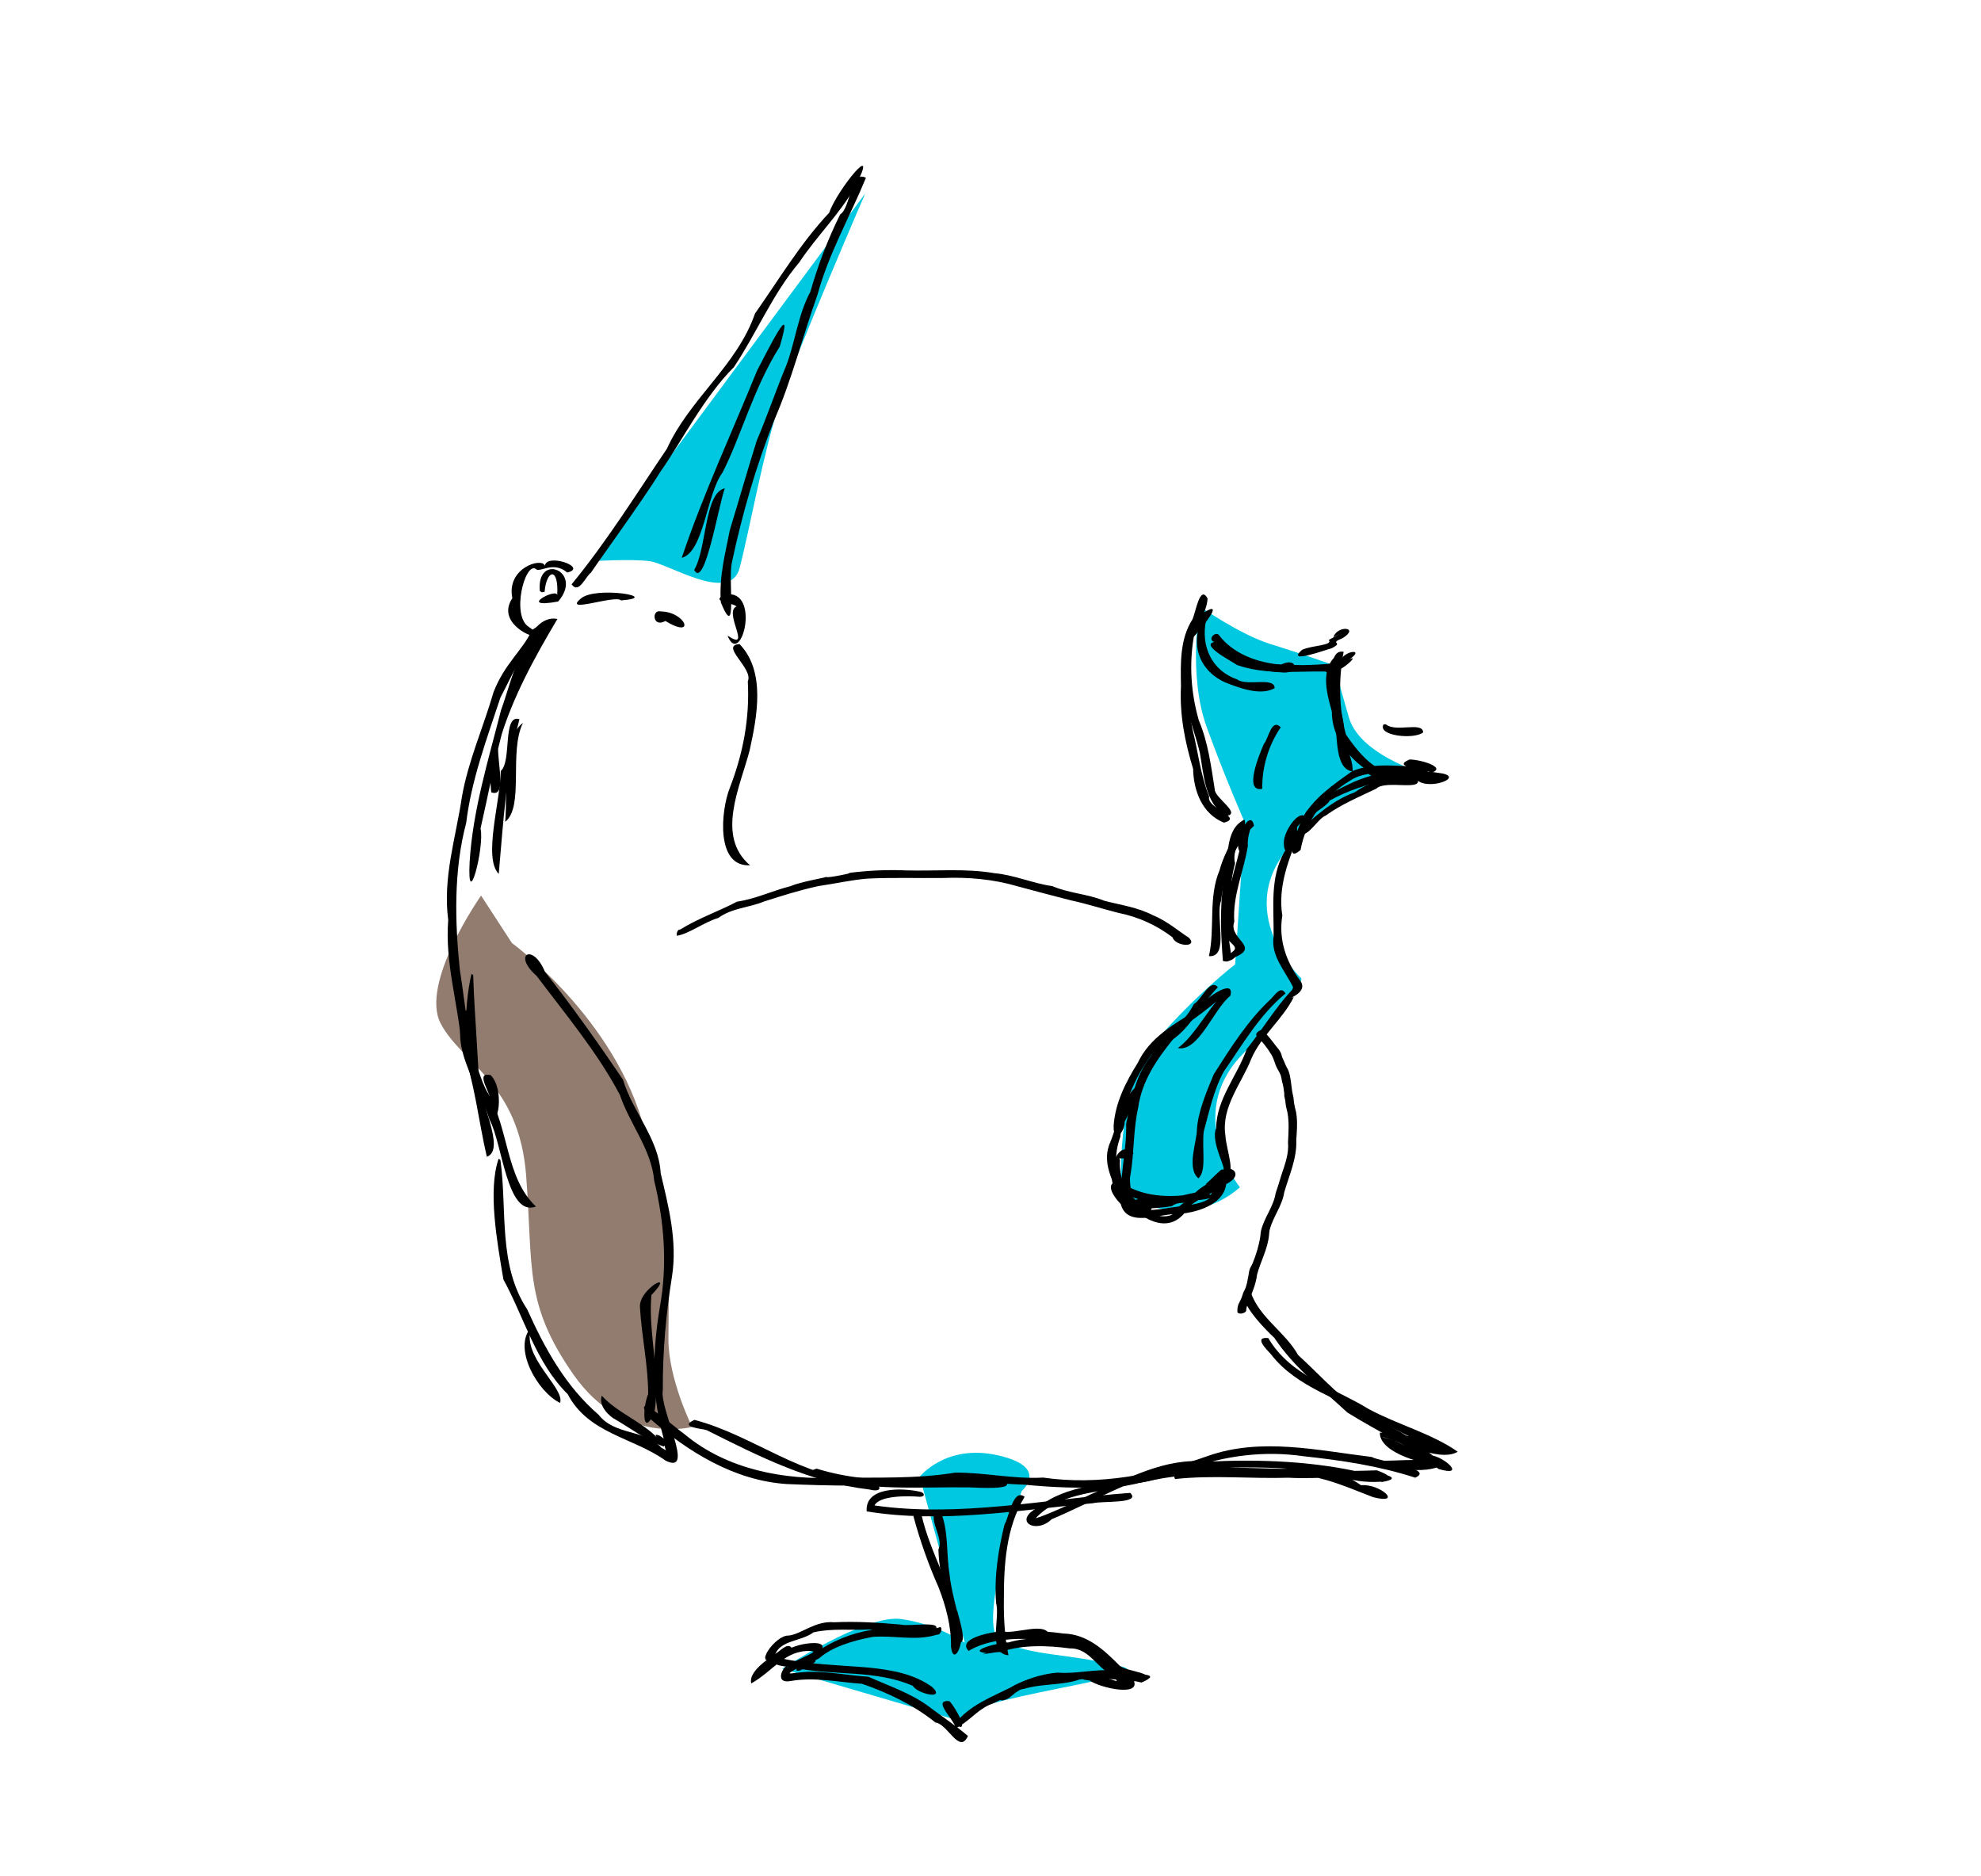
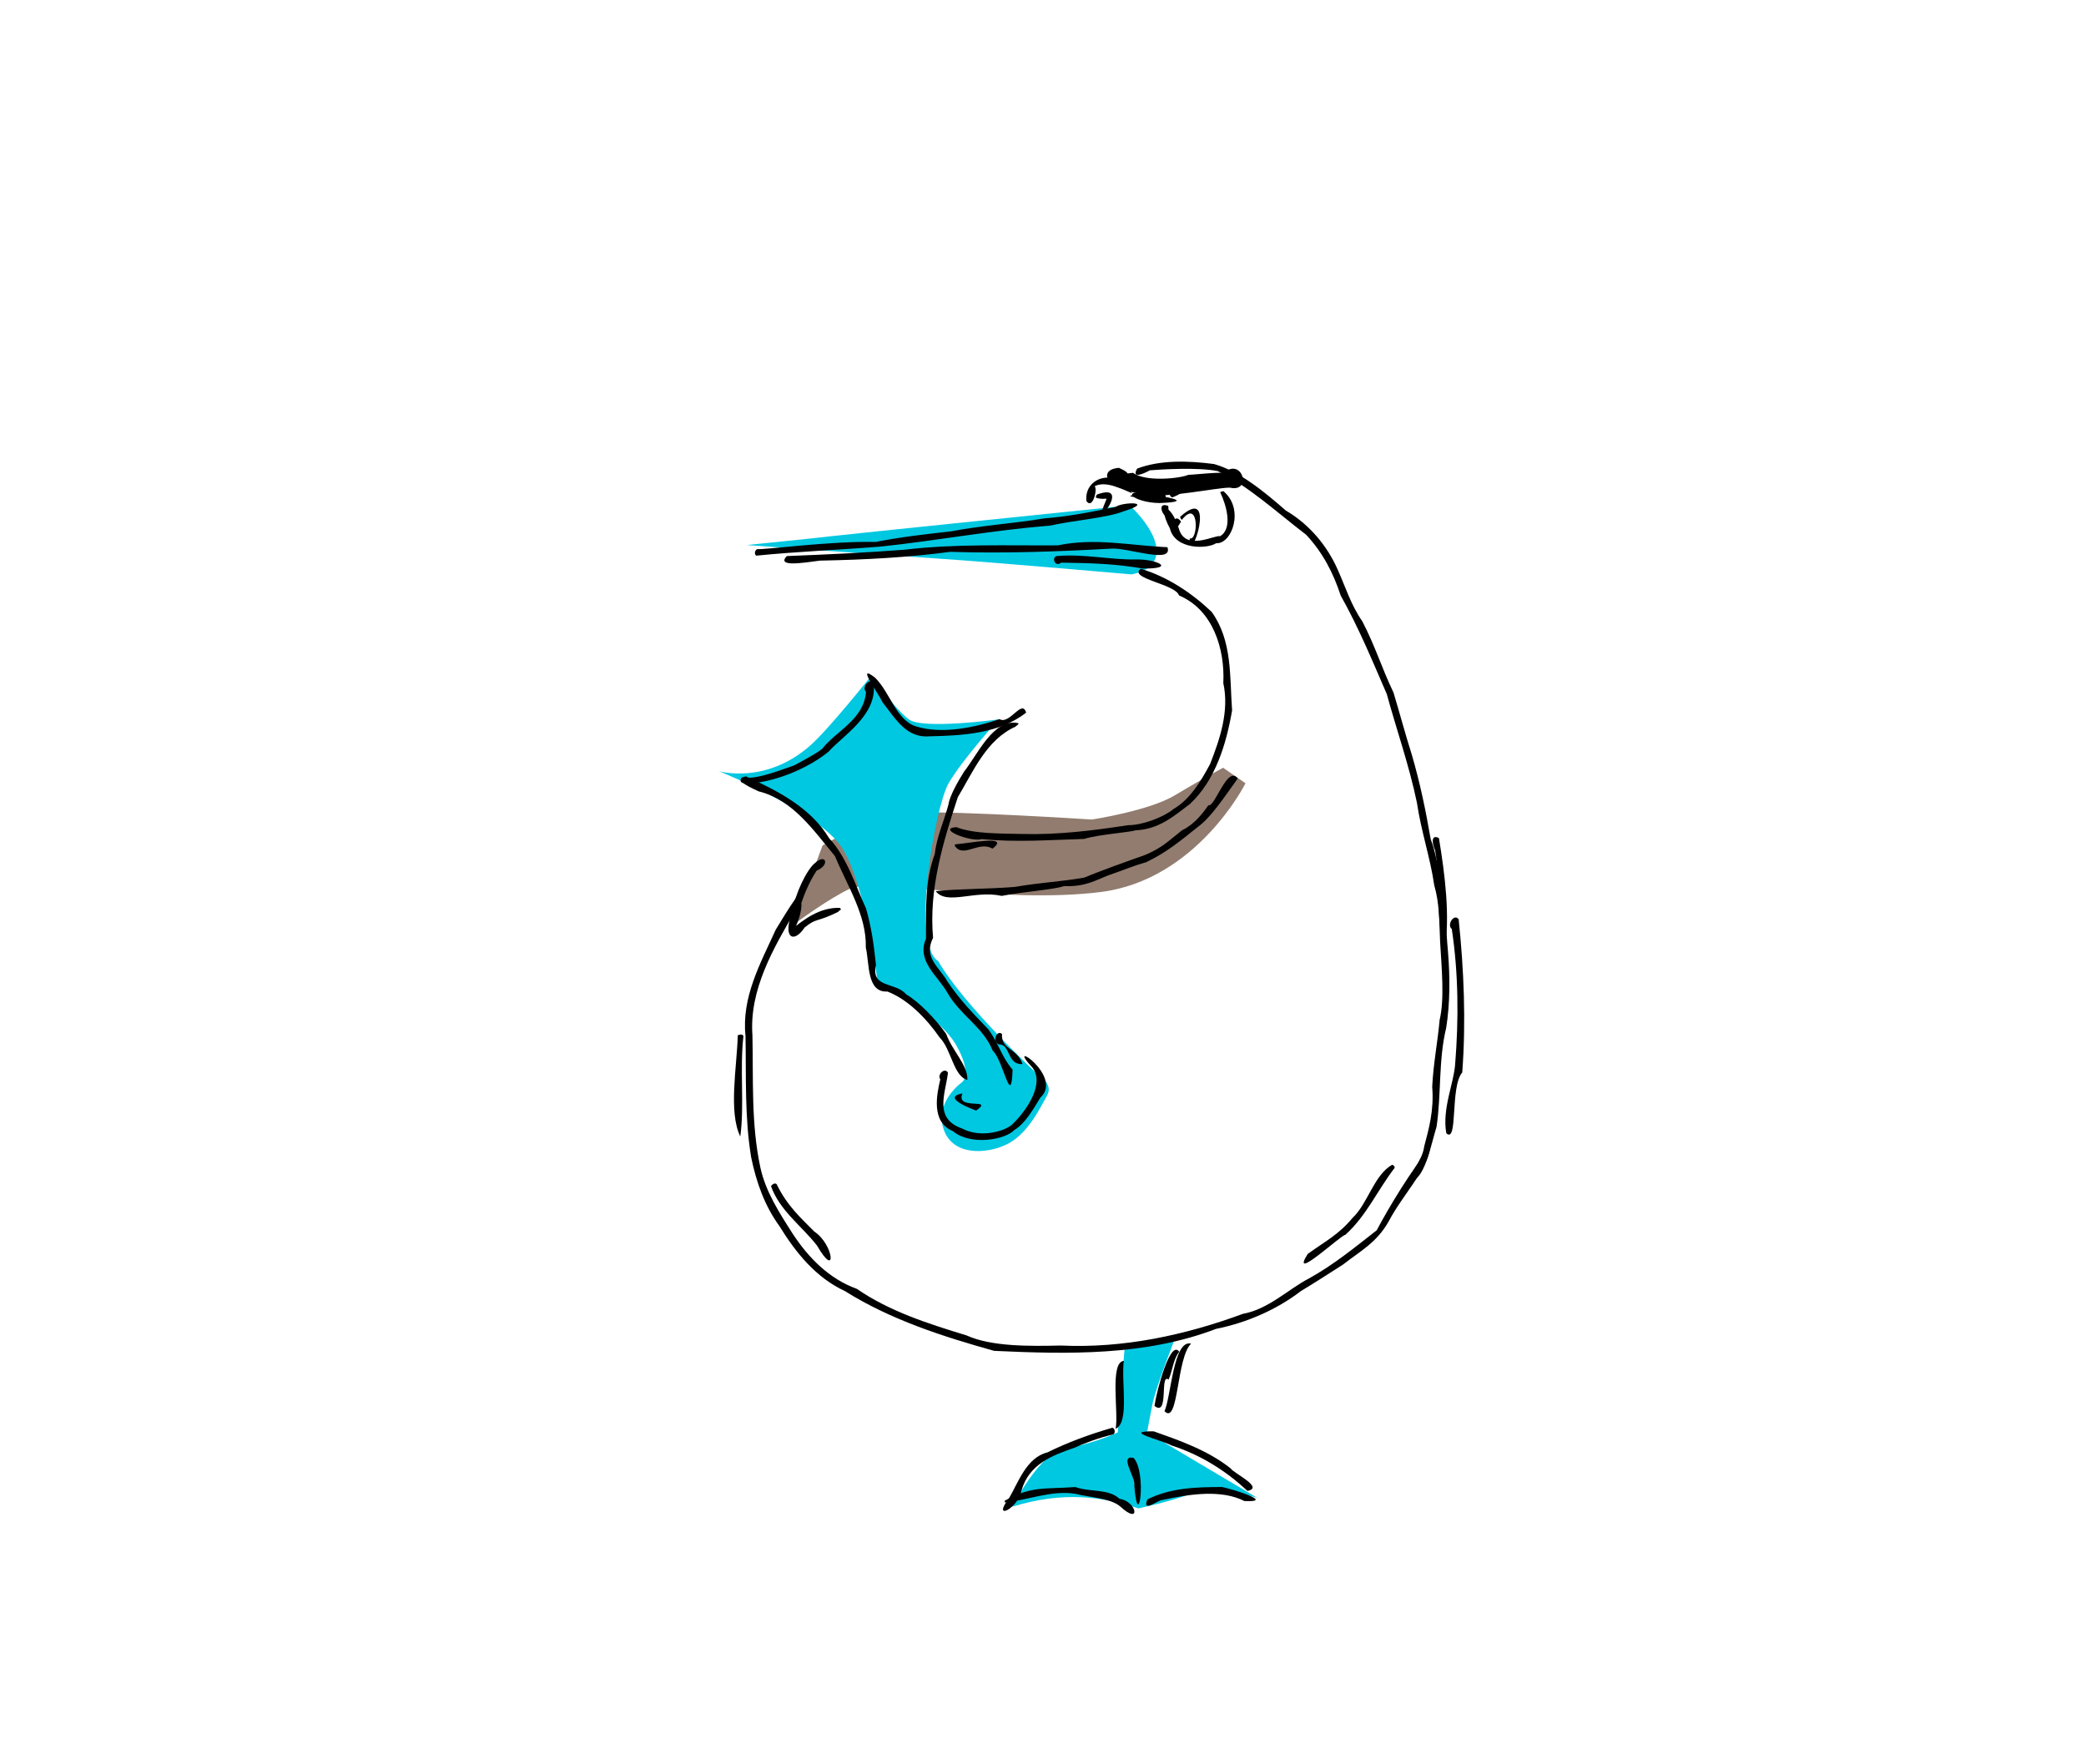
- <svg xmlns="http://www.w3.org/2000/svg" viewBox="0 0 198.438 187.854" height="710" width="750">
-   <g stroke-width="1.267">
-     <path d="M51.277 94.443s10.452 7.601 13.303 18.765c2.85 11.165 2.375 16.866 2.375 20.904s2.375 8.79 2.375 8.79-6.888 1.9-11.877-5.227c-4.988-7.126-4.038-10.69-4.75-19.953-.713-9.264-6.414-11.165-8.552-15.203s4.038-12.827 4.038-12.827z" fill="#917c6f" fill-rule="evenodd" />
-     <path d="M59.354 56.198L86.67 19.38s-6.889 15.915-8.551 20.903c-1.663 4.989-3.089 13.065-4.039 16.628-.95 3.563-7.126-.475-9.026-.713-1.9-.237-5.701 0-5.701 0zM124.203 118.91s-5.701-7.127.237-13.303c5.939-6.176 5.939-7.601 5.939-7.601s-7.364-6.889-.713-13.778c6.651-6.888 14.015-6.413 14.015-6.413s-7.364-1.9-8.552-5.939c-1.187-4.038-1.425-5.226-1.425-5.226s-3.325-1.187-6.413-2.138c-3.088-.95-7.127-3.8-7.127-3.8s-1.187 6.888.713 12.114c1.9 5.226 3.8 9.502 3.8 9.502l-.95 14.253s-4.038 3.088-8.076 7.838c-4.038 4.751-3.326 15.203-3.326 15.203s6.414 4.038 11.878-.713zM92.134 147.89s2.613-3.326 7.84-2.138c5.225 1.187 2.375 3.563 2.375 3.563s-4.625 13.721-2.138 14.965c3.325 1.663 6.203 1.173 12.114 2.613 4.41 1.074-16.444 3.129-16.152 5.463l-17.816-5.226s8.314-5.463 11.877-4.988c3.563.475 6.414 2.375 6.414 2.375z" fill="#00c8e1" fill-rule="evenodd" />
-     <g stroke-width=".487">
-       <path d="M122.601 82.387c-2.175-.867-3.044-3.192-3.086-5.387-.82-2.672-1.368-5.452-1.216-8.27-.036-2.284-.131-4.709 1.16-6.72.32-.733.741-3.474 1.503-2.081-.04 1.53-1.62 3.535-1.81 5.309.102 2.668-.23 5.347.338 7.97.492 1.927.767 4.438 1.633 6.564-.323 1.197 3.513 2.094 1.478 2.615z" />
-       <path d="M122.062 63.553c1.465 1.952 3.9 2.81 6.25 3.014 1.697-.87 1.952 1.001.051.77-2.516-.106-5.127-1.004-6.721-3.047-.697-.209.001-1.038.42-.737zM130.43 65.077c1.033-.464 3.126-.425 2.678-.99.523-.303 1.744-.922.458-.284.434-1.236 2.692-.983.917.112-1.486.593.25.326-1.098 1.011-.51.12-4.667 1.66-2.956.151zM134.593 65.28c-.516 2.7-.488 5.701.231 8.282 1.146 1.666 2.544 3.417 4.562 3.952 1.528 1.06-2.305.804-2.636-.514-2.196-1.519-3.827-4.116-3.206-6.88-.01-1.2-.673-5.199 1.05-4.84z" />
-       <path d="M122.663 81.746c-2-1.59-2.062-4.04-2.471-6.345-.67-2.85-2.056-5.6-1.649-8.617-.354-2.148.48-4.035 2.064-5.454 2.215-1.355-.362 1.702-1.02 2.438-.484 2.787-.28 5.679.505 8.395.923 2.178 1.22 4.55 1.586 6.859-.058.909 2.94 2.557.985 2.724z" />
-       <path d="M120.806 62.147c-.53 2.57.575 5.024 3.13 5.9.96.715 3.735-.301 3.747.869-1.388.797-3.51-.002-4.97-.58-2.122-.954-3.214-2.963-2.695-5.244-.157-.55.061-1.472.788-.945z" />
-       <path d="M121.918 64.26c2.05 2.249 5.166 2.32 7.987 2.34 1.196.071 4.524-.205 4.302-.22.148-1.194 2.695-1.552.967-.34 1.264-.686-1.432 1.925-2.407 1.21-2.945-.047-6.033.354-8.855-.65-.431-.329-4.105-2.197-1.994-2.34z" />
-       <path d="M134.366 65.818c-1.625 2.201.065 4.656.259 6.99-.29 1.449.933 2.861.867 4.448-1.777-.215-1.482-3.415-1.779-4.916-.544-2.131-1.793-5.128.23-6.76l.29.06.133.178zM102.637 149.905c-1.87 3.094-2.09 6.847-2.078 10.37-.039 1.837.135 4.07.462 5.5-2.154-.177-.814-3.689-1.24-5.233-.21-2.644.217-5.305.84-7.865.46-.7.835-3.675 2.016-2.772zM94.191 151.293c.865 2.044.573 4.246.929 6.384.077 1.184.942 4.521.753 3.58.186.861 1.36 4.222-.298 2.96-.476-3.02-1.461-5.947-1.576-9.033.63-1.184-1.337-3.354.003-4.007l.117.033zM93.46 163.471c-2.128-.093-4.267.173-6.37-.277-1.864.09-3.773-.136-5.598.284-1.35 1.005-3.676.737-3.94 2.635-2.185.965.11-2.404 1.447-2.309 1.308-.16 2.67-1.509 4.577-1.335 2.235-.107 4.448.038 6.665.233.881.241 4.725-.537 3.219.77z" />
-       <path d="M78.247 166.082c2.89.63 5.842.678 8.772.926 2.233.229 4.518.608 6.376 1.958 1.367 1.301-1.475.696-1.96-.13-3.741-1.643-7.982-.981-11.912-1.822-.556-.113-2.968-.19-1.276-.932zM95.104 170.37c.62.623 2.211 3.489.51 2.295 1.592-1.938 3.494-2.6 5.958-3.833-1.137.572 1.871-1.185 2.68-.669 1.221-.58 4.035-.392 4.006-.626 1.694-.323 3 1.127 4.747.876 1.77-.078-1.147 1-1.277-.478-1.805-.711-2.547-2.9-4.542-2.845-2.278-.305-4.794-.395-6.953.36-.6-.03-2.652.444-1.398.103-2.2-.19 1.452-1.125 2.173-1.061 2.245-.662 4.68-.372 6.972-.229 2.154.786 3.484 2.749 5.516 3.895 1.028 1.85-3.295.903-4.341.145-.827-.1-.885-.132-.266-.426-1.891 1.008-4.252.638-6.288 1.257-1.034.104-1.796.973-3.53 1.622-1.383.661-1.874 1.599-3.608 2.49 1.177-.123-2.502-3.085-.36-2.876zM69.56 142.2c5.894 1.528 10.872 5.935 17.151 6.077 1.255-.068 2.189 1.35.353.892-5.812-.67-11.105-3.34-16.26-5.933-.472-.178-2.881-.285-1.245-1.036z" />
-       <path d="M81.806 147.085c6.06 1.877 12.46.972 18.69 1.15 1.682 1.051-2.632.746-3.418.726-4.946-.067-10.009.401-14.82-1.007-.583.004-1.706-.538-.452-.87z" />
-       <path d="M92.169 149.904c-1.32-.109-4.07-.131-4.571.866 8.55 1.217 17.098-.633 25.616-1.258 1.16 1.113-2.882.797-3.704 1.031-7.529.698-15.145 2.053-22.694.822-.194-2.494 3.559-2.356 5.272-1.984.543.09.626.494.081.523z" />
-       <path d="M92.295 151.64c.861 3.958 3.23 7.44 3.717 11.489.84.93-.479 3.986-.75 1.803.041-2.024-.507-4.06-1.24-5.95a49.261 49.261 0 0 1-2.52-7.12c.1-.245.603-.497.793-.222zM93.875 163.706c-2.13.68-4.303.044-6.478.232-2.12.395-4.1 1.042-5.343 2.14-.915.445.24.061-1.011.753-.589.329-1.249.479-.496.334-2.056.766.726-1.506-.26-.626.558-.447 1.988-1.239 1.414-1.019 1.588-1.13 3.556-1.97 5.596-2.273 2.307-.365 4.64.436 6.899-.297.276.173-.007.834-.32.756z" />
-       <path d="M79.375 165.203c-1.477.352-2.79 2.863-3.61 2.752.225-.374-1.165.373-.034-.404 1.535-1.51 3.306-2.849 5.505-2.987 2.879-.202-.416 2.285-.858 2.2-2.06 1.208-1.446.774.547.668 2.046-.044 4.053.36 6.08.495 1.997.906 4.209 1.637 5.96 2.926 1.333 1.01 2.855 2.023 3.993 3.004-.843 1.9-2.05-1.234-3.248-1.342-2.161-1.745-4.727-2.973-7.362-3.883-2.379-.165-4.752-.7-7.139-.28-1.96.359-.383-2.081-.314-1.31.047-.638 3.487-1.658 2.341-1.69-2.616-.142-3.748 1.997-5.983 3.242-.3-1.17 1.63-2.42 2.664-3.134.362-.26 1.164-1.082 1.458-.257zM100.566 169.588c1.469-1.321 3.9-1.977 5.381-2.075 2.215.19 4.799-.68 6.735.054.84.182 4.049-.094 1.662.938-1.9-.363-3.662-1.34-4.772-2.986-1.81-1.096-4.055-1.455-6.176-1.344-2.435-.179-4.89.242-6.366 1.165-1.202-1.231 2.196-1.898 3.335-1.969 1.393.369 4.575-1.138 4.83.584-1.907.19-4.306-.06-6.372.438-2.164.646-1.552-.09.552-.722 2.309-.4 4.808-.42 7.137-.076 2.39.05 4.096 1.662 5.657 3.238.703.602 4.033.705 2.31 1.626-2.265-.253-4.22-.442-6.577-.263-2.245.112-4.754.045-6.547 1.623-.564.597-1.885.74-.789-.23zM141.764 147.989c-3.662-1.188-7.386-1.737-11.206-2.15-3.894-.566-7.833-.072-11.515 1.267-5.194 2.12-10.882 2.113-16.372 1.59-3.718-.118-7.48-.815-11.203-.055-4.217.218-8.463.167-12.68-.016-5.249-.352-9.882-3.233-13.737-6.594-2.117-3.213 2.576.954 3.54 1.62 4.26 3.537 9.93 4.579 15.33 4.347 3.929-.05 7.855.122 11.751-.513 2.947-.034 5.855.667 8.821.494 5.588.809 11.216-.285 16.484-2.16 5.336-1.887 11.012-.56 16.438.097.61.42 6.413 1.163 4.35 2.073zM121.998 98.875c-1.636 1.645-2.597 3.848-4.508 5.23-1.626 1.999-3.12 4.2-3.475 6.812-.502 2.221-.392 4.461-.768 6.705-.325 1.196.916 3.715-.9 2.578-.203-2.594.549-5.09.46-7.663.473-2.178.868-4.728 2.408-6.675 1.183-2.042 3.339-3.223 4.38-5.312.727-.348 1.606-2.625 2.403-1.675zM126.57 103.227c.974 1.15.421.472 1.26 1.547.217.278.367.415.495.73.047.118.07.243.104.364l.184.4c.068.161.13.326.205.485.082.172.199.329.262.509.222.635.25 1.32.349 1.976.034.229.092.453.139.679.024.208.038.417.073.623.113.68.173.564.249 1.284.082.78.008 1.575-.041 2.355.078 1.826-.707 3.512-1.206 5.23-.202 1.347-1.113 2.443-1.454 3.74-.045.173-.045.354-.068.53-.128 1.4-.842 2.638-1.202 3.972-.106.96-.511 1.83-.85 2.722-.099.278-.212.52-.237.813.075.332-.809.53-.883.2-.005-.334.013-.638.196-.932.298-.861-.2.534.236-.515.063-.153.094-.317.156-.47.065-.158.162-.303.222-.463.153-.406.209-.799.292-1.223.042-.216.057-.44.127-.649.072-.215.209-.402.295-.612.355-.86.628-1.762.771-2.681.027-.204.03-.411.08-.61.318-1.308 1.246-2.386 1.457-3.727.379-1.154.192-.564.56-1.77.359-1.093.788-2.172.68-3.351.05-.974.123-1.957-.048-2.925-.038-.216-.112-.424-.152-.639-.038-.2-.053-.406-.08-.609-.52-2.578.167.992-.18-1.335-.03-.204-.1-.401-.146-.603-.044-.194-.06-.397-.126-.585-.125-.358-.381-.66-.504-1.02-.121-.317-.227-.698-.4-.993-.417-.712-.949-1.365-1.52-1.955-.185-.265.52-.757.704-.492z" />
-       <path d="M125.278 129.404c.91 2.6 3.427 3.954 4.755 6.3 2.405 2.2 4.606 4.76 7.465 6.385 2.264.88 3.912 1.884 6.019 3.688 1.378.304 3.288 2.146.582 1.34-2.79-2.266-6.116-3.767-9.133-5.654-2.555-2.372-5.366-4.53-7.31-7.475-.718-.647-4.445-4.354-2.378-4.584z" />
-       <path d="M127.045 134.007c2.207 3.78 6.549 4.956 10.056 7.106 2.892 1.564 6.313 2.445 8.922 4.277-1.984 1.205-6.593-1.483-7.559-1.437 1.9.27 4.153 2.112 6.365 2.496-1.344 1.327-5.648.742-6.57-.17 1.577.087 5.428-.424 6.238.487-1.503.002-6.322-1.17-6.276-3.284 2.238-.07 5.986 1.11 7.175 1.982-1.602.214-5.22-2.44-7.636-3.135-3.453-2.29-7.832-3.298-10.447-6.7-.397-.443-1.803-1.78-.268-1.622zM128.765 99.5c-2.597 2.142-4.29 5.098-6.184 7.825-1.018 1.86-1.465 4.056-2.004 6.01-.2 1.754.315 3.908-.528 4.674-1.238-1-.122-3.79-.152-4.907.102-1.723.962-3.794 1.69-5.521 1.704-2.671 3.398-5.382 5.74-7.554.348-.343.99-1.375 1.438-.527z" />
-       <path d="M122.353 117.823c.527 3.311-3.335 1.79-4.999 2.986-1.232.177-3.635.419-4.305-.07 1.199-1.813 3.99.721 1 .789-1.368.219-4.348-3.547-1.732-3.082 1.935 1.27 4.164 1.475 6.421 1.253 1.958.06 1.694-.922 3.742-1.526-.903.548.806-1.182.355-.316.307 2.58-2.62 3.55-4.794 3.726-2.018-.08-5.445 1.595-5.858-1.403-.637-1.927-1.943-3.75-.92-5.908.757-1.87 1.169-4.775 3.023-5.725.459 1.096-2.017 3.458-2.056 5.289-.613 1.685-.658 3.485.516 4.91-.104 3.506 3.272 2.261 5.646 2.052 1.867-.277 3.772-.472 3.458-2.876.71-1.796 3.15-.515 1.107.598-1.768.791-2.24 1.895-4.669 1.957-2.426.41-4.659-.412-6.806-1.37.251-1.8 2.135 2.202 3.13 1.808.628.352-2.56-.1-.826-.751 2.467.476 4.784-.71 7.116-.883.927 1.548.103-2.282 1.45-1.458z" />
-       <path d="M117.98 104.96c1.746-1.177 3.577-4.876 4.589-5.275-1.659 1.462-3.803 3.007-5.806 4.315-2.085 2.122-3.636 4.886-4.242 7.805.606 1.139-1.026 3.096-.968.959.149-2.319 1.219-4.396 2.426-6.335 1.18-2.525 3.66-3.886 5.922-5.286.483-.951 3.88-3.39 3.342-1.412-1.654 1.298-3.181 5.664-5.264 5.23zM122.5 96.238c-.209-2.633-.316-5.323.056-7.941.625-1.974-.038-5.162 2.09-6.21.457.806-1.375 2.803-.927 4.37-.601 2.185-.476 4.427-.568 6.8-.394.796.926 3.458-.651 2.981zM141.188 76.064c1.127-.018 4.327.939 1.646 1.468-2.462.193-5.52-.713-7.567.635-2.587 1.52-4.455 4.002-4.988 6.959-1.797 1.52-.23-2.146.119-3.065 1.128-2.12 3.14-3.466 5.074-4.838 2.442-1.017 5.23-.306 7.822-.488.579-.189-.783.667-.073.594-.451-.444-3.962-.416-2.033-1.265z" />
-       <path d="M122.598 95.912c1.382-.924 1.453-.827.348-1.844-.625-2.99.496-5.95 1.2-8.83-.6-.993 1.106-4.433 1.47-2.539-2.06 1.88-2.969 4.789-3.294 7.501-.625 1.545.868 5.7-1.221 5.56.625-2.823-.09-5.852 1.059-8.595.459-1.77 2.19-5.128 3.208-4.377-.496 1.015-.368 2.201-.358 1.859-.392 2.575-1.564 5.018-1.37 7.671-.637 1.68 2.598 2.483.117 3.517-.28.3-.956.695-1.159.077zM138.815 72.539c.998.84 3.708-.313 3.742.81-.866.729-4.61.364-3.965-.799l.223-.011zM140.466 77.346c1.264.367 4.663-.008 4.533.625-2.052.72-3.86-.464-6.068.007-2.23.782-3.556.999-5.743 2.2-.197.64-3.471 2.308-3.251 2.781.027.86-1.306 3.42-1.332 1.53-.087-1.117 1.345-3.209 2.044-2.786.3-1.182 3.373-2.635 4.437-3.15 2.788-1.37 5.89-1.636 8.911-1.163 2.99.313-.653 1.777-1.954.811-.529-.088-3.326.09-1.577-.855z" />
-       <path d="M129.977 83.33c1.74-1.555 3.481-3.163 5.72-3.979 1.796-1.266 4.051-1.807 6.223-1.445.874 1.434-3.12.139-4.054 1.077-1.732.83-3.525 1.573-5.08 2.704-.855.312-1.96 2.608-2.809 1.643zM128.295 72.834a10.765 10.765 0 0 0-1.856 6.165c-1.913.387-.26-3.509.166-4.5.457-.472.737-2.615 1.69-1.665zM50.126 116.165c.695 5.052-.255 10.511 2.686 14.97 1.754 3.905 3.838 7.696 7.139 10.54 1.651 2.117 4.628 1.434 6.302 3.313 3.09 1.617.374 2.202.201-1.039-1.223-4.248-1.082-8.748-.356-13.042.77-4.235.44-8.523-.565-12.66-.28-3.144-2.46-5.682-3.437-8.59-2.247-4.263-5.422-8.039-8.34-11.92-2.463-2.142-.378-3.364.828-.414 2.76 3.496 5.347 7.155 7.818 10.796.964 3.244 3.593 5.915 3.779 9.385.792 3.334 1.683 6.79 1.134 10.33-.602 3.75-.942 7.512-.92 11.383-.364 1.92 3.336 8.584.274 7.063-3.24-2.326-7.74-2.695-9.805-6.66-3.195-3.143-4.35-7.667-6.436-11.478-.638-3.782-1.573-8.93-.48-12.101l.178.124zM68.132 93.093c1.817-1.13 3.817-1.805 5.702-2.795 1.853-.268 3.525-1.088 5.336-1.544 1.03-.444 3.264-.807 3.641-.938-.224.19 2.966-.437 2.18-.388 1.92-.247 3.856-.34 5.814-.256 2.93.078 5.889-.223 8.786.275 2 .173 3.845 1.02 5.814 1.296 1.78.746 3.484.76 5.234 1.474 1.641.423 3.361.66 4.861 1.449 1.426.566 2.81 1.78 3.586 2.238.998 1.01-1.326.919-1.637-.036a13.09 13.09 0 0 0-5.412-2.441c-1.618-.408-3.18-.92-4.82-1.27-1.791-.45-3.55-.934-5.333-1.406-2.398-.704-4.919-.92-7.409-.822-2.54.032-5.09-.063-7.621.066-1.642.142-3.241.51-4.875.747-1.845.396-3.644.966-5.434 1.54-1.507.622-3.22.648-4.589 1.648-1.417.41-2.97 1.623-4.17 1.785-.026-.215.052-.647.346-.622z" />
-       <path d="M130.197 83.372c-1.101 2.633-2.212 5.417-1.746 8.332-.395 2.385.379 4.599 1.76 6.468.994 1.26-1.475 1.885-.618 1.695-1.133 2.259-3.257 3.854-4.256 6.186-.992 2.504-3.013 4.8-2.588 7.662.104 1.626 1.24 4.167-.215 4.077-.887.415.821-.411-.526.62-.59.732-1.307 1.008-1.124.974-.774.955-1.834 1.283-1.874 1.613-1.984 3.104-4.961.8-6.839-1.096-1.707-1.479-.416-6.176 1.37-4.404-.664.876-1.694.287-1.349.64-.168 2.037.873 4.015 2.915 4.907.689 1.224 2.548.655 2.328.505.744-1.054 2.097-1.581 2.034-1.761.49-.812 1.884-1.382 1.26-1.154.692-.606 1.652-1.631 1.683-1.51.722.347-1.22-2.697-.59-4.14.033-2.934 2.116-5.23 3.062-7.92 1.512-1.881 2.86-4.108 4.383-5.76.588-.63-.182.569.266-.422-.764-1.61-2.256-3.138-1.956-5.094.041-2.84-.396-5.832 1.052-8.429.45-.507.49-2.914 1.568-1.989zM46.983 104.251c-1.352-6.392.558 3.187 1.885 5.205 2.12 3.581 1.766 8.495 4.82 11.38-2.927 1.095-3.346-6.294-4.646-8.695-1.063-3.446-4.271-7.53-2.356-10.987.352.387 1.928 3.605.297 3.097zM53.233 132.908c-1.111 2.927 3.385 6.08 2.872 7.59-2.223-1.042-4.82-5.534-2.872-7.59zM60.276 139.778c1.613 1.75 3.989 2.566 5.62 4.269-.904-.866 1.43.04.586.824-1.702-.586-3.417-1.905-5.092-2.86-.688-.502-1.384-1.313-1.114-2.233z" />
-       <path d="M65.82 139.018c-.017 1.568-.893 3.573-.89.738.011-2.961-.652-5.874-.822-8.785-.207-1.871 3.701-3.929 1.143-1.272-.336 3.888.927 7.843.318 11.68-1.596 3.728-1.19-3.155.251-2.361zM118.09 147.418c6.601-.333 13.221.07 19.827-.166 3.844 1.386-2.023 1.49-3.625.56-5.496-1.184-11.178-.852-16.755-.635-4.318.919-8.165 3.292-12.203 4.979-1.551 1.533-3.96.184-1.36-1.186 2.89-2.341 6.832-2.233 10.288-3.12 4.613-1.136 9.35-.866 14.044-.752 2.739-.073 5.745-.007 8.035 1.65 1.894-.19 4.278 1.975 1.205 1.193-3.055-1.174-6.122-2.64-9.55-2.163-4.397-.118-8.838-.446-13.165.605-1.793.31.034.025-2.162.44-3.059.722-6.654.771-8.923 3.228.744-.167 3.881-1.573 5.481-2.377 3.743-1.57 7.476-3.731 11.69-3.29 5.356-.257 10.76-.06 15.988 1.194 1.174-.187 4.015.444 1.518.843-2.99-.823-6.241-.24-9.337-.427-3.787.118-7.585-.283-11.362.13-.235-.225.048-.769.367-.706zM52.385 72.401c-1.435 2.897.15 8.386-1.777 9.9.242-2.989-.346-8.38 1.777-9.9z" />
-       <path d="M52.031 72.028c-1.324 5.075-1.608 10.33-2.072 15.494-1.588-1.614.177-7.291.204-10.31 1.125-.969.149-5.737 1.868-5.184zM47.399 97.662c.13 4.066.6 9.414.657 12.626-1.84-3.561-1.584-9.539-.828-12.762l.17.136zM49.155 107.677c1.678 1.707.335 6.858-.093 2.315.05-.59-1.517-2.705.093-2.315zM57.259 58.517c3.52-4.283 6.471-9.027 9.547-13.58 2.259-4.983 7.011-8.31 8.823-13.535 2.411-3.433 4.563-7.05 7.437-10.105.776-2.287 5.182-7.647 2.595-2.587-1.574 2.748-3.846 4.93-5.6 7.568-2.69 3.181-4.26 7.08-6.553 10.5-2.992 2.967-5.312 7.58-7.321 10.416-1.867 3.023-6.371 9.196-6.984 10.149-.536.37-1.226 2.213-1.944 1.174z" />
-       <path d="M86.741 17.81c-1.603 3.896-3.734 7.588-4.86 11.732-1.503 4.196-2.546 8.452-4.332 12.552-1.837 4.625-3.21 9.416-4.242 14.272-.387 1.685.588 8.042-1.095 3.99-.205-2.59.446-4.947.902-7.293.891-2.912 1.76-5.976 2.686-8.923 1.047-2.459 1.946-5.1 2.976-7.58.883-2.33 1.177-5.093 2.402-7.346a45.554 45.554 0 0 1 2.977-7.735c1.072-.654 1.048-4.528 2.586-3.669zM58.184 59.943c1.465-1.287 8.243-.136 4.025.188-.568-.597-5.913 1.391-4.025-.188zM66.162 61.233c2.539.019 3.587 2.834.49.958-1.305.726-1.385-1.18-.49-.958zM68.289 55.869c2.16-6.402 5.02-12.534 7.55-18.757.92-1.709 3.876-7.83 2.265-2.393-2.574 4.037-3.958 9.187-5.727 12.6-1.615 2.179-1.852 7.953-4.088 8.55zM56.823 57.339c-1.474-1.232-2.777.11-3.172-.373-1.08-.642-2.464 4.707-.673 5.825 3.26 2.176-3.814.327-1.656-2.885-.625-3.039 2.995-4.123 3.259-3.247.167-1.304 4.372.17 2.242.68z" />
-       <path d="M54.072 59.187c-.345-3.912 4.44-1.964 1.839 1.055-4.274.782-.079-1.447-.096-.625.183-2.842-1.064-2.64-1.264-.338l-.296.036-.183-.127zM74.08 64.502c2.656 2.764 1.747 7.29 1.006 10.672-.973 3.7-3.38 8.564.04 11.48-3.432.199-2.938-5.442-2.016-7.764 1.333-3.444 1.998-6.955 1.798-10.661.599-1.273-2.852-3.595-.828-3.727z" />
-       <path d="M72.649 59.533c3.661-.57 1.56 7.469.229 4.127 2.548 1.672-.46-2.359.9-2.924-.478-.436-2.763-.449-1.129-1.203zM49.207 79.35c-.493-4.787 1.102-9.442 3.557-13.493 1.415-2.148 3.405-5.81 1.026-1.615-3.24 5.736-4.195 12.397-5.654 18.725.428 1.893-1.372 8.644-1.09 3.317.318-5.164 1.873-10.162 3.14-15.153 1.078-2.926 2.552-9.775 5.65-9.142-2.269 3.826-4.514 7.86-5.802 12.269-.591.93 1.008 5.783-.827 5.091zM72.604 48.901c-.629 1.726-2.028 10.204-3.066 8.172 1.263-2.108 1.007-7.711 3.066-8.172z" />
-       <path d="M55.085 62.786c-2.632 1.846-3.162 3.66-4.958 7.078-1.364 4.135-2.903 8.226-3.428 12.549-1.261 4.745-1.14 9.914-.633 14.741.562 3.543.821 7.059 1.937 10.483-.205 2.365 2.773 7.467.764 8.216-.84-3.598-1.219-7.512-2.532-11.053-.316-4.224-1.683-8.332-1.337-12.66-.561-4.276.764-8.22 1.366-12.299.627-3.62 2.156-7.01 3.177-10.53 1.124-2.89 2.934-4.194 3.845-6.205.417-.323 3.153-1.96 1.8-.32z" />
+ <svg xmlns="http://www.w3.org/2000/svg" xmlns:xlink="http://www.w3.org/1999/xlink" width="840" height="710" viewBox="0 0 222.25 187.854">
+   <defs>
+     <linearGradient id="d">
+       <stop offset="0" stop-color="#5d6c53" />
+       <stop offset="1" stop-color="#5d6c53" stop-opacity="0" />
+     </linearGradient>
+     <linearGradient id="c">
+       <stop offset="0" stop-color="#5d6c53" />
+       <stop offset="1" stop-color="#5d6c53" stop-opacity="0" />
+     </linearGradient>
+     <linearGradient id="b">
+       <stop offset="0" stop-color="#5d6c53" />
+       <stop offset="1" stop-color="#cec0b7" stop-opacity="0" />
+     </linearGradient>
+     <linearGradient id="a">
+       <stop offset="0" stop-color="#fff" stop-opacity="0" />
+       <stop offset="1" stop-color="#fff" />
+     </linearGradient>
+     <linearGradient gradientUnits="userSpaceOnUse" y2="96.936" x2="49.034" y1="100.71" x1="46.555" id="e" xlink:href="#a" />
+     <linearGradient gradientTransform="translate(6.815)" gradientUnits="userSpaceOnUse" y2="102.202" x2="41.837" y1="89.026" x1="60.027" id="f" xlink:href="#b" />
+     <linearGradient gradientTransform="translate(6.815)" gradientUnits="userSpaceOnUse" y2="93.22" x2="44.159" y1="84.423" x1="48.276" id="g" xlink:href="#c" />
+     <linearGradient gradientTransform="translate(6.815)" gradientUnits="userSpaceOnUse" y2="76.49" x2="102.762" y1="43.244" x1="106.947" id="h" xlink:href="#d" />
+   </defs>
+   <g stroke-width="1.49">
+     <path d="M132.702 83.45s-5.15 10.3-15.45 11.587c-10.3 1.287-24.28-1.472-26.67-.368-2.391 1.104-6.07 3.863-6.07 3.863l3.127-8.461s5.518-3.31 9.932-3.495c4.414-.184 18.76.736 18.76.736s6.07-.92 8.83-2.575a143.051 143.051 0 0 1 5.15-2.943z" fill="#917c6f" fill-rule="evenodd" />
+     <path d="M110.63 114.533s-7.909-7.357-10.668-12.139c-2.943-1.84-.326-16.466 1.104-18.945 1.427-2.473 5.334-6.805 5.334-6.805s-8.093 1.104-9.565 0c-1.471-1.104-4.046-4.598-4.046-4.598s-4.465 5.612-6.438 7.357c-4.782 4.23-9.748 2.759-9.748 2.759s10.484 4.23 13.06 8.093c2.574 3.862 3.862 14.53 3.862 14.53s6.437 3.31 8.276 6.438c1.84 3.127.736 4.046.736 4.046s-2.943 2.023-2.023 4.966c.92 2.943 4.598 2.76 6.805 1.656 2.207-1.104 3.495-3.863 4.23-5.15.736-1.288-.919-2.208-.919-2.208zM120.378 53.837s-30.532 3.127-32.003 3.31c-1.472.184-8.83.92-8.83.92s15.267 1.104 20.785 1.472c5.518.367 20.232 1.655 20.232 1.655 3.593-.682 3.58-3.67-.184-7.357zM125.16 142.675s-2.023 5.15-2.39 6.989c-.369 1.84-.552 2.943-.552 2.943l11.771 6.99s-4.414-1.472-6.805-.553c-2.391.92-5.886 1.656-5.886 1.656-3.931-1.273-8.034-1.836-13.427-.184 0 0 2.943-5.886 5.702-6.254 2.759-.368 5.518-1.655 5.518-1.655l.735-9.013z" fill="#00c8e1" fill-rule="evenodd" />
+     <g stroke-width=".573">
+       <path d="M80.723 58.503c.816.072 7.681-.865 12.574-.765 2.583-.52 5.345-.826 8.039-1.13 3.296-.63 6.63-.83 9.945-1.383 2.59-.197 5.092-.695 7.577-1.217.779-.558 4.235-.586.871.462-1.824.724-5.36.96-7.842 1.53-6.017.467-12.014 1.593-18.033 2.229-4.395.354-8.858.528-13.28.97-.256-.138-.14-.677.15-.696zM83.837 59.243c4.231-.164 8.425-.361 12.612-.684 5.319-.636 10.808-.42 16.275-.458 3.94-.835 7.779.033 11.657.196.65 1.853-4.277.02-5.955.153-5.688.31-11.425.529-17.188.342-4.52.606-9.115.838-13.713.933-.337-.061-5.128.97-3.688-.482zM130.413 52.386c2.171 1.897.836 5.601-.843 5.49-.937.62-4.36.721-4.926-1.58-1.448-2.709.022-2.876.949.002.684 2.525 3.928.625 4.383.837 1.397-.803.704-3.262.043-4.661-.117-.039.42-.23.394-.088zM115.75 53.379c-.276-2.579 3.227-3.635 4.857-.832-1.066-.424-3.061-1.535-4.255-.566.786-.985.228 2.558-.602 1.398z" />
+       <path d="M112.595 59.24c2.89-.249 5.688.408 8.408.367 2.167-.067 4.451.99.773.967-2.896-.507-5.516-.585-8.705-.632-.66.537-1.08-.56-.476-.702zM121.533 60.592c2.82.841 5.416 2.555 7.564 4.6 2.226 3.088 1.908 6.938 2.175 10.49-.618 3.603-1.772 7.438-4.503 9.984-1.63 1.213-3.279 2.707-5.777 2.79-.583.22-3.98.444-5.485.922-3.593.106-7.299.385-10.889.016-1.145.368-4.908-1.114-2.726-1.27 1.903.732 4.7.67 7.026.727 3.833.103 7.52-.364 11.285-.938 1.506.01 3.76-.844 4.815-1.712 1.75-1.03 2.879-2.868 3.91-4.802 1.062-2.708 2.055-5.655 1.408-8.62.181-3.61-1.078-7.802-4.719-9.34-.372-1.228-5.436-1.8-4.084-2.846zM84.782 96.944c-2.364 4.06-4.973 8.482-4.615 13.37.102 4.724-.15 9.43.845 14.066.553 2.56 2.008 4.813 3.44 7.052 1.69 2.578 3.89 4.815 6.837 5.88 3.508 2.414 7.629 3.72 11.683 4.958 2.68 1.214 6.75 1.155 10.049 1.081 6.648.313 13.22-1.093 19.408-3.378 2.716-.48 4.903-2.68 7.043-3.773 2.614-1.454 4.773-3.22 7.211-5.132 1.283-2.43 3.676-6.401 5.7-8.84-.284 2.412-2.917 5.04-4.407 7.858-1.286 2.316-3.078 3.217-4.886 4.639-1.351.856-2.794 1.806-4.5 2.833-2.518 1.937-5.72 3.357-9.02 4.017-7.527 2.885-15.739 2.71-23.648 2.344-5.502-1.538-11.035-3.317-15.897-6.366-3.068-1.42-5.22-4.063-6.973-6.911-1.61-2.22-2.465-4.686-3.016-7.323-.71-4.245-.528-8.599-.605-12.933-.44-4.136 1.582-7.74 3.22-11.342.911-1.49 3.937-6.552 2.13-2.1zM79.209 110.383c-.407 3.487.117 7.41-.336 10.699-1.278-2.62-.359-7.438-.265-10.784.176-.085.502-.16.6.085z" />
+       <path d="M121.154 49.926c2.423-.928 5.402-.854 8.195-.488 2.759.784 5.35 2.958 7.663 4.966 2.507 1.466 4.419 3.774 5.535 6.336.813 1.82 1.397 3.73 2.598 5.45 1.422 2.749 1.986 4.783 3.323 7.596.701 2.303 1.198 4.243 1.95 6.614.872 2.978 1.493 5.972 2.008 8.986.556 1.48.795 3.006 1.126 4.904.511 2.144.467 4.437.724 7.13.22 2.733.218 5.46-.192 8.082-.838 3.435-.511 7.06-1.028 10.541-.56 1.824-1.186 5.102-2.42 5.68-.711-.753.88-1.832 1.104-3.583.49-1.861 1.06-3.839.852-6.347.12-2.47.576-4.752.797-7.16.518-2.178.22-5.348.048-8.253-.103-2.316-.066-4.13-.63-6.078-.417-2.908-1.397-5.745-1.84-8.765-.812-3.955-2.177-7.782-3.209-11.58-1.536-3.546-2.991-7.075-4.914-10.506-.805-2.452-1.919-4.587-3.683-6.48-3.093-2.358-6.099-5.162-9.43-6.783-2.123-.424-6.054-.176-7.22-.081-.534.29-2.02 1.015-1.357-.181z" />
+       <path d="M155.41 97.935c.56 5.393.794 10.9.383 16.326-1.315 1.503-.426 7.636-1.698 6.476-.465-2.586.794-5.304.939-7.323.386-4.756.364-9.698-.356-14.441-.57-.456.253-1.692.732-1.038zM153.308 89.288c.632 3.811 1.22 8.39.599 11.91-.961-3.006-.391-7.215-1.01-10.627-.237-.435-.551-1.785.411-1.283zM101 114.283c-.277 2.283-1.546 4.9 1.542 5.963 2.09 1.101 4.828.163 5.413-.562 1.501-1.46 3.34-4.26 2.048-5.938-3.118-3.308 3.395.881.839 3.195-.807 1.322-1.638 2.778-2.782 3.457-.92 1.004-4.615 1.716-6.551.102-2.324-.961-1.711-3.887-1.327-5.503-.363-.527.485-1.317.817-.714zM109.33 75.926c-2.857 2.213-6.663 2.441-10.199 2.516-2.54.246-3.641-1.77-5.115-3.637-.454-1.003-2.87-4.208-.803-2.625 1.637 1.584 2.245 4.553 4.408 5.216 2.694.84 6.17.142 8.869-.78 1.092.632 2.392-2.198 2.84-.69z" />
+       <path d="M93.071 72.798c.465 3.366-3.317 5.61-4.775 7.268-1.256 1.038-3.351 2.247-5.86 2.942-.536.163-4.31 1.08-3.386-.19 1.32.264 3.415-.512 5.536-1.265.863-.453 2.48-1.314 3.022-1.787 1.466-1.888 4.443-3.108 4.658-6.06-.504-.503.416-1.584.805-.908z" />
+       <path d="M79.46 82.705c3.367 1.525 6.913 3.333 8.885 6.607 1.93 2.067 2.843 5.155 3.929 7.484.536 1.864.824 3.743 1.054 6.004-.559 2.53 2.083 1.786 3.21 3.13 1.411.84 3.058 2.553 4.27 4.217.648 1.817 2.325 3.334 2.26 4.907-1.483-.38-1.708-3.29-2.965-4.534-1.447-2.086-3.415-4.06-5.554-4.883-2.219.122-1.896-2.94-2.302-4.687.089-3.46-1.958-6.532-3.284-9.736-2.235-2.666-4.445-5.99-8.126-6.903-.437-.228-2.94-1.2-1.376-1.606zM108.224 77.408c-3.111 1.353-4.554 4.825-6.178 7.53-1.59 4.851-3.095 9.806-2.634 14.976-1.07 2.106.689 3.137 1.538 4.663 1.348 2.003 2.802 3.472 4.373 5.108 1.102 1.518 1.378 2.906 2.563 4.27-.144 4.272-.96-.97-2.124-2.028-.996-2.491-3.44-3.75-4.813-6.146-1.02-1.829-3.34-3.373-2.289-5.788-.004-3.158-.12-6.188.938-9.018.196-1.82.98-3.472 1.439-5.21.153-1.006 1.015-2.483 1.673-3.547 1.487-1.892 3.127-5.637 5.672-5.193.432.046-.312.402-.158.383zM119.748 144.986c-.342 2.097.645 6.54-.887 7.238.347-1.668-.672-7.124.887-7.238zM118.594 152.824c-1.44.315-3.45 1.092-4.083 1.405-2.348.82-4.857 1.7-5.682 4.582-.379 1.968-3.213 3.278-1.32.804.97-1.637 1.84-4.326 4.08-4.876 2.221-1.086 4.317-1.865 6.924-2.63.29.05.353.602.08.715z" />
+       <path d="M107.052 159.88c2.906-1.582 4.066-1.205 7.527-1.452 1.57.573 3.486.135 4.708 1.258 1.847.259 2.319 2.89.079.82-1.047-.894-3.127-.948-4.864-1.37-2.492-.382-5.013.701-7.459.933l.01-.188zM122.25 159.747c2.474-1.248 5.211-1.316 7.954-1.322 1.001.185 5.77 1.652 2.38 1.494-2.42-1.227-5.692-.782-8.756-.113-.353-.058-2.215 1.462-1.579-.059zM132.902 158.838c-2.327-2.184-5.041-3.86-8.119-4.855-1.093-.59-5.267-1.522-1.87-1.493 2.693.955 5.74 1.996 8.21 3.956.3.512 3.626 2.042 1.78 2.392zM123.002 149.788c.218-1.601 1.702-7.173 2.64-5.764-.622.708-.734 2.082-1.136 2.956-.98-.754.082 4.037-1.504 2.808z" />
+       <path d="M120.785 155.33c1.441 1.603.48 8.214.067 2.93.211-.756-1.7-3.315-.067-2.93zM126.907 143.151c-1.573 1.468-1.321 8.77-2.837 7.194.709-1.535.936-7.679 2.837-7.194zM148.6 124.412c-1.864 2.42-2.998 5.111-5.272 7.15-.48.028-5.974 5.18-3.999 2.03 1.897-1.365 3.307-2.067 4.767-3.83 1.648-1.531 2.267-4.548 4.234-5.676l.218.14.052.186zM82.745 126.157c1.133 2.342 2.604 3.617 4.013 5.051 2.11 1.405 2.427 5.197.288 1.49-1.628-2.089-3.989-3.729-4.902-6.335.124-.163.393-.387.601-.206zM119.217 49.844c2.957 1.303-2.379.948 1.494.528 1.328.988 4.971.615 5.896.217.888-.025 5.326-.544 3.453.09 2.13-2.35 3.442 1.634 1.169 1.314-.323-.254-5.54.835-7.867.773-1.533-.027-4.619-.498-3.037-1.063-1.508 1.13-3.848-1.633-1.108-1.86zM124.47 53.905c.29 2.774-1.766-.687.001 0z" />
+       <path d="M124.64 52.654c2.38-2.96 3.086-.67.238.342l-.202-.155-.036-.187zM101.861 89.94c1.172-.044 5.918-1.068 3.883.475-1.488-.894-3.17 1.139-4.057-.373l.174-.101zM131.875 82.938c-1.469 2.026-2.83 4.129-4.263 5.168-1.944 1.55-3.214 2.64-5.479 3.745-1.628.472-2.086.733-4.028 1.397-1.321.51-2.482 1.255-4.749 1.156-.975.363-4.505.62-6.632 1.044-2.89-.647-5.822 1.036-7.028-.5 2.335-.267 5.43-.216 8.408-.454 2.972-.507 4.843-.544 7.43-.997 1.549-.66 4.49-1.709 6.526-2.432 1.788-.788 2.276-1.33 3.856-2.595.953-.464 1.848-1.244 2.828-2.678.707.237 2.026-4.325 3.13-2.854zM89.322 97.139c-2.405 1.186-2.262.602-3.585 1.667-1.191 1.786-2.403 1.113-1.308-1.726.269-1.841 1.56-4.5 2.416-5.141 1.158-1.059 1.606.227.159.819-.815 1.263-1.216 2.315-1.616 3.444.099 1.832-1.642 4.47-1.018 2.79 1.252-.994 2.945-2.347 5.125-2.269.274.284-.187.255-.173.416zM125.774 55.027c4.02-3.573.954 5.588.982 2.33.92.32 1.027-4.316-.817-1.997-.01.139-.3-.345-.165-.333zM125.83 55.574c-1.32 2.398-1.035-1.457 0 0z" />
+       <path d="M122.425 52.528c5.229.977-5.798.411-.519.115 1.802.148 5.782.81 1.634.95-2.812-.027-4.638-1.65-.492-.987 3.414.03-1.858 1.569-.623-.078zM106.756 110.158c-.106 1.704 1.588 1.459 2.19 3.201-1.638.145-1.285-2.074-2.447-2.078-.854-.178-.33-1.637.257-1.123zM102.54 116.498c-.78 1.867 3.48.403 1.465 1.817.266.104-4.006-1.371-1.464-1.817zM116.936 52.663c3.648-1.284-.411 3.81.642 1.286.512-1.356.464-.536-.798-.917-.053-.13.022-.32.156-.37z" />
    </g>
  </g>
+   <text y="184.134" x="108.109" style="line-height:6.615px;-inkscape-font-specification:Siddiqua" font-weight="400" font-size="10.583" font-family="Siddiqua" letter-spacing="0" word-spacing="0" stroke-width=".265" />
</svg>
